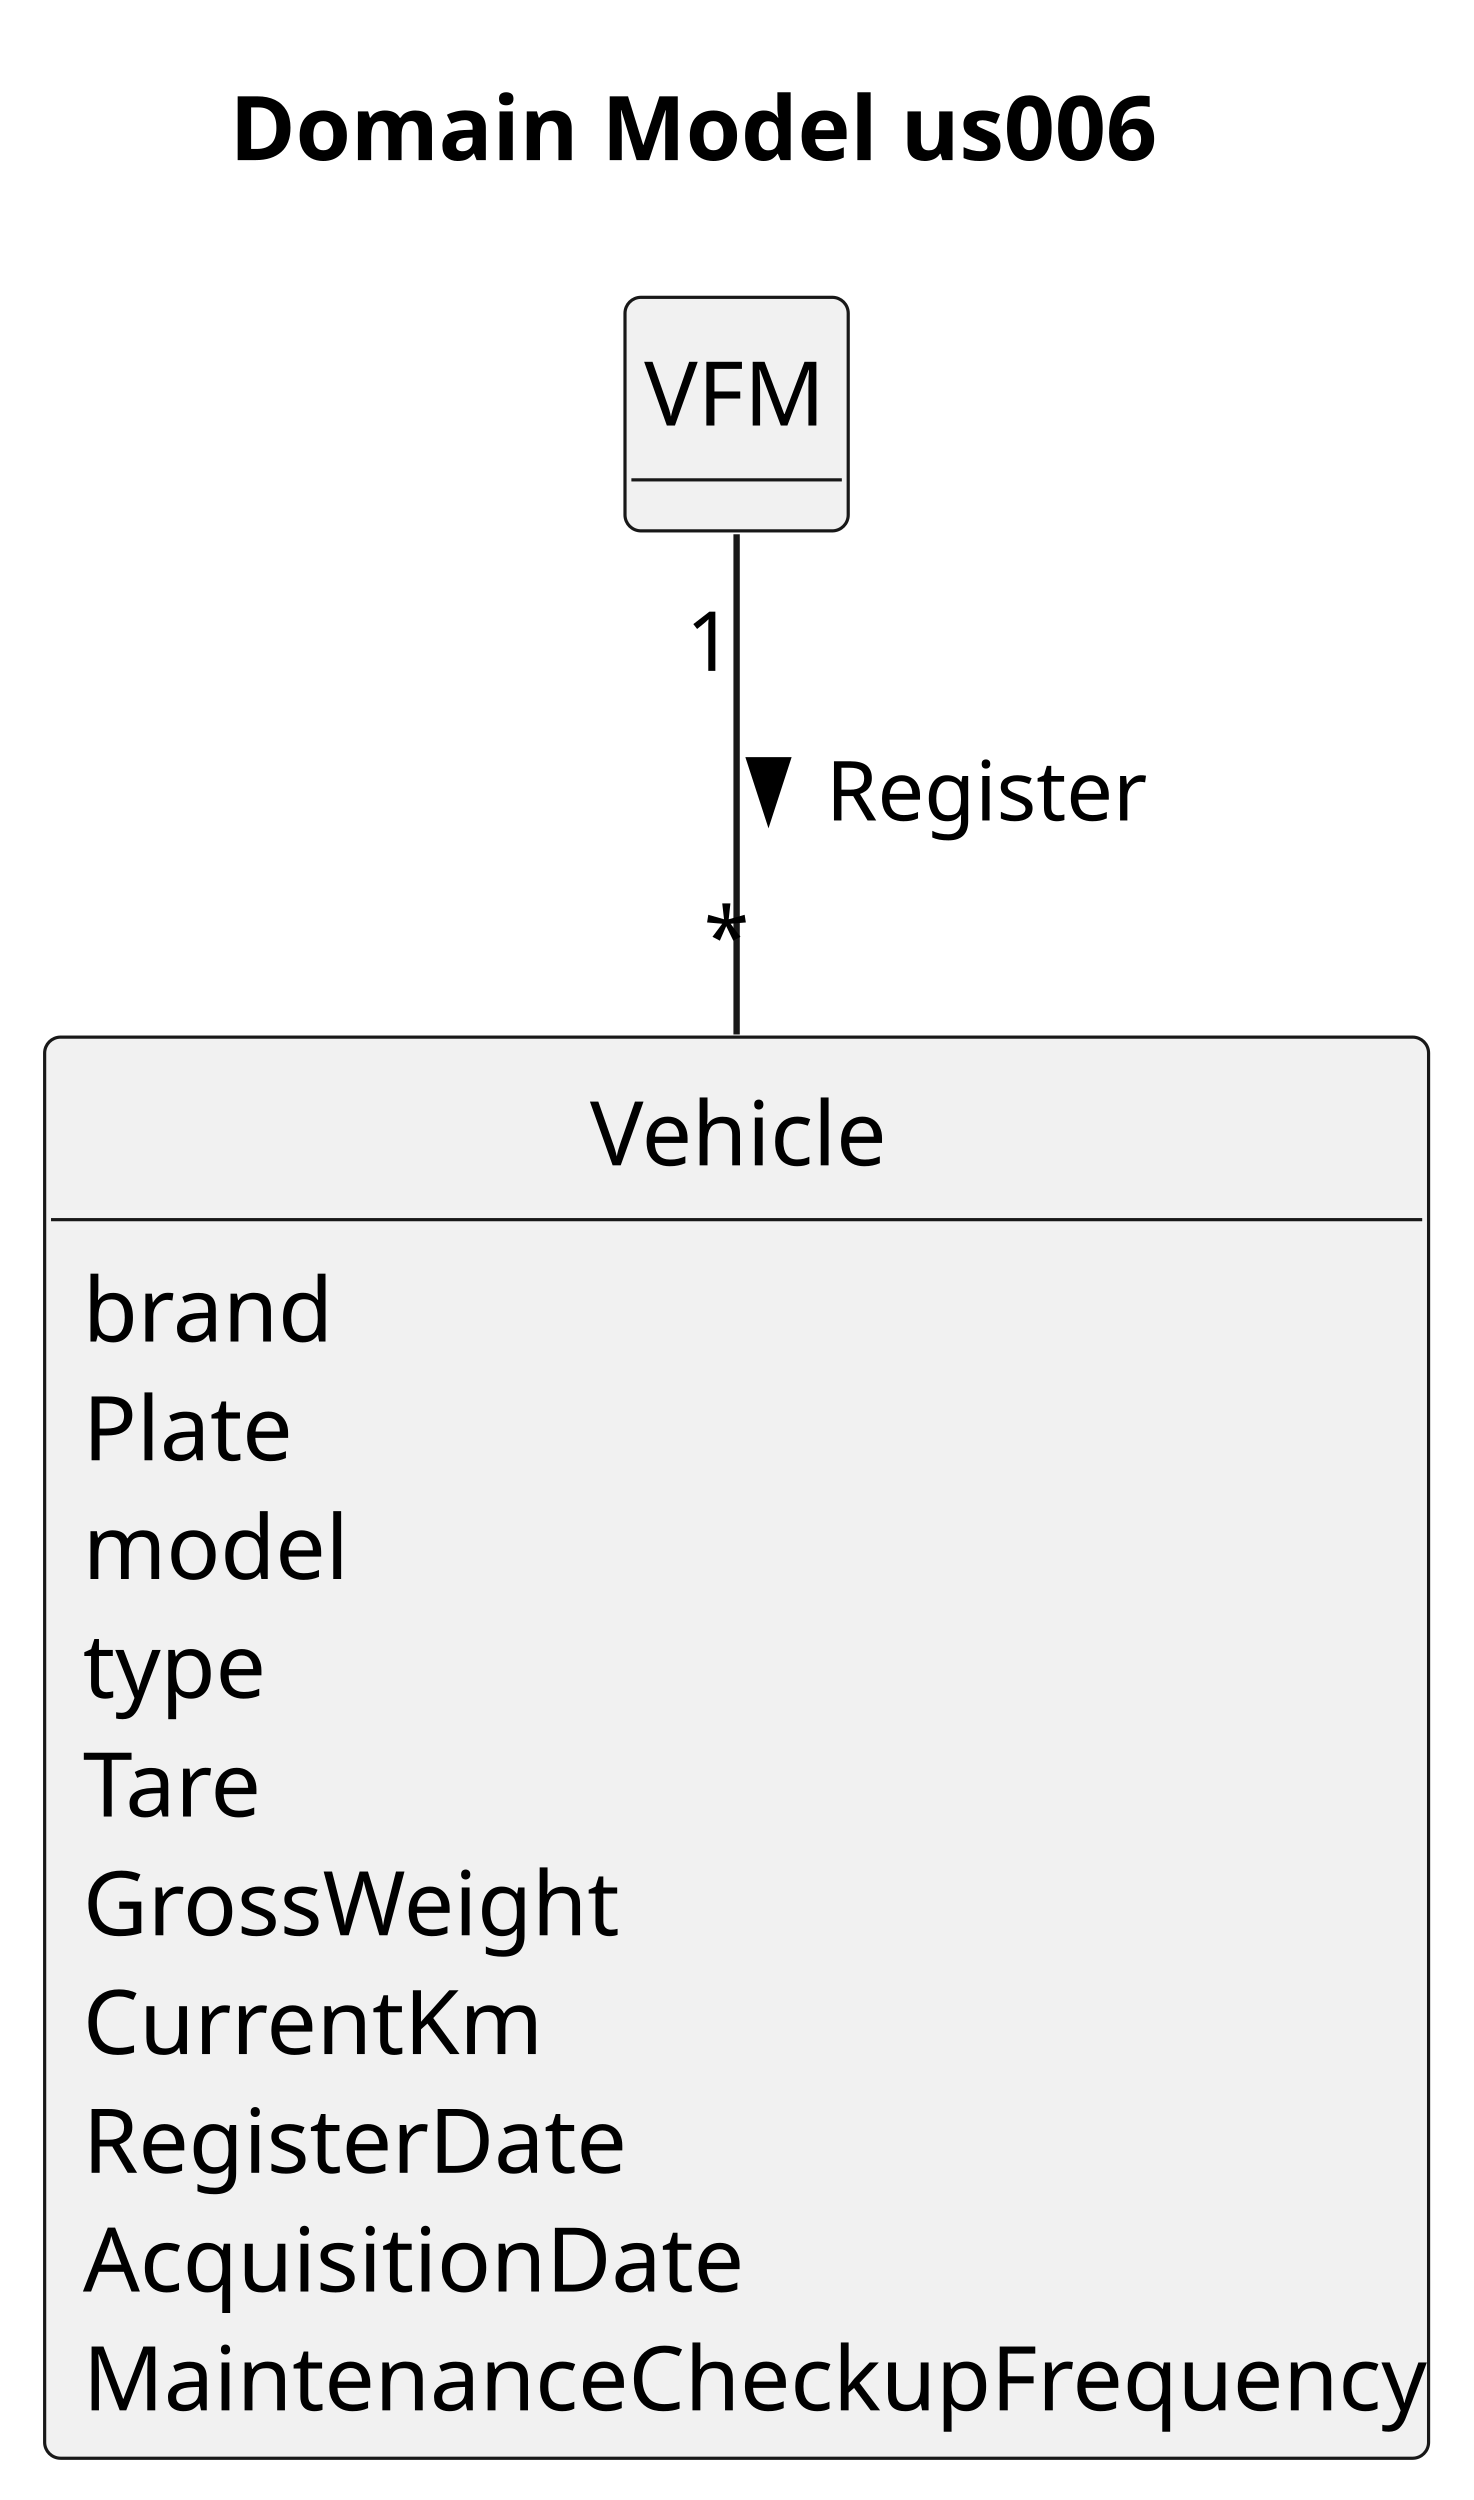
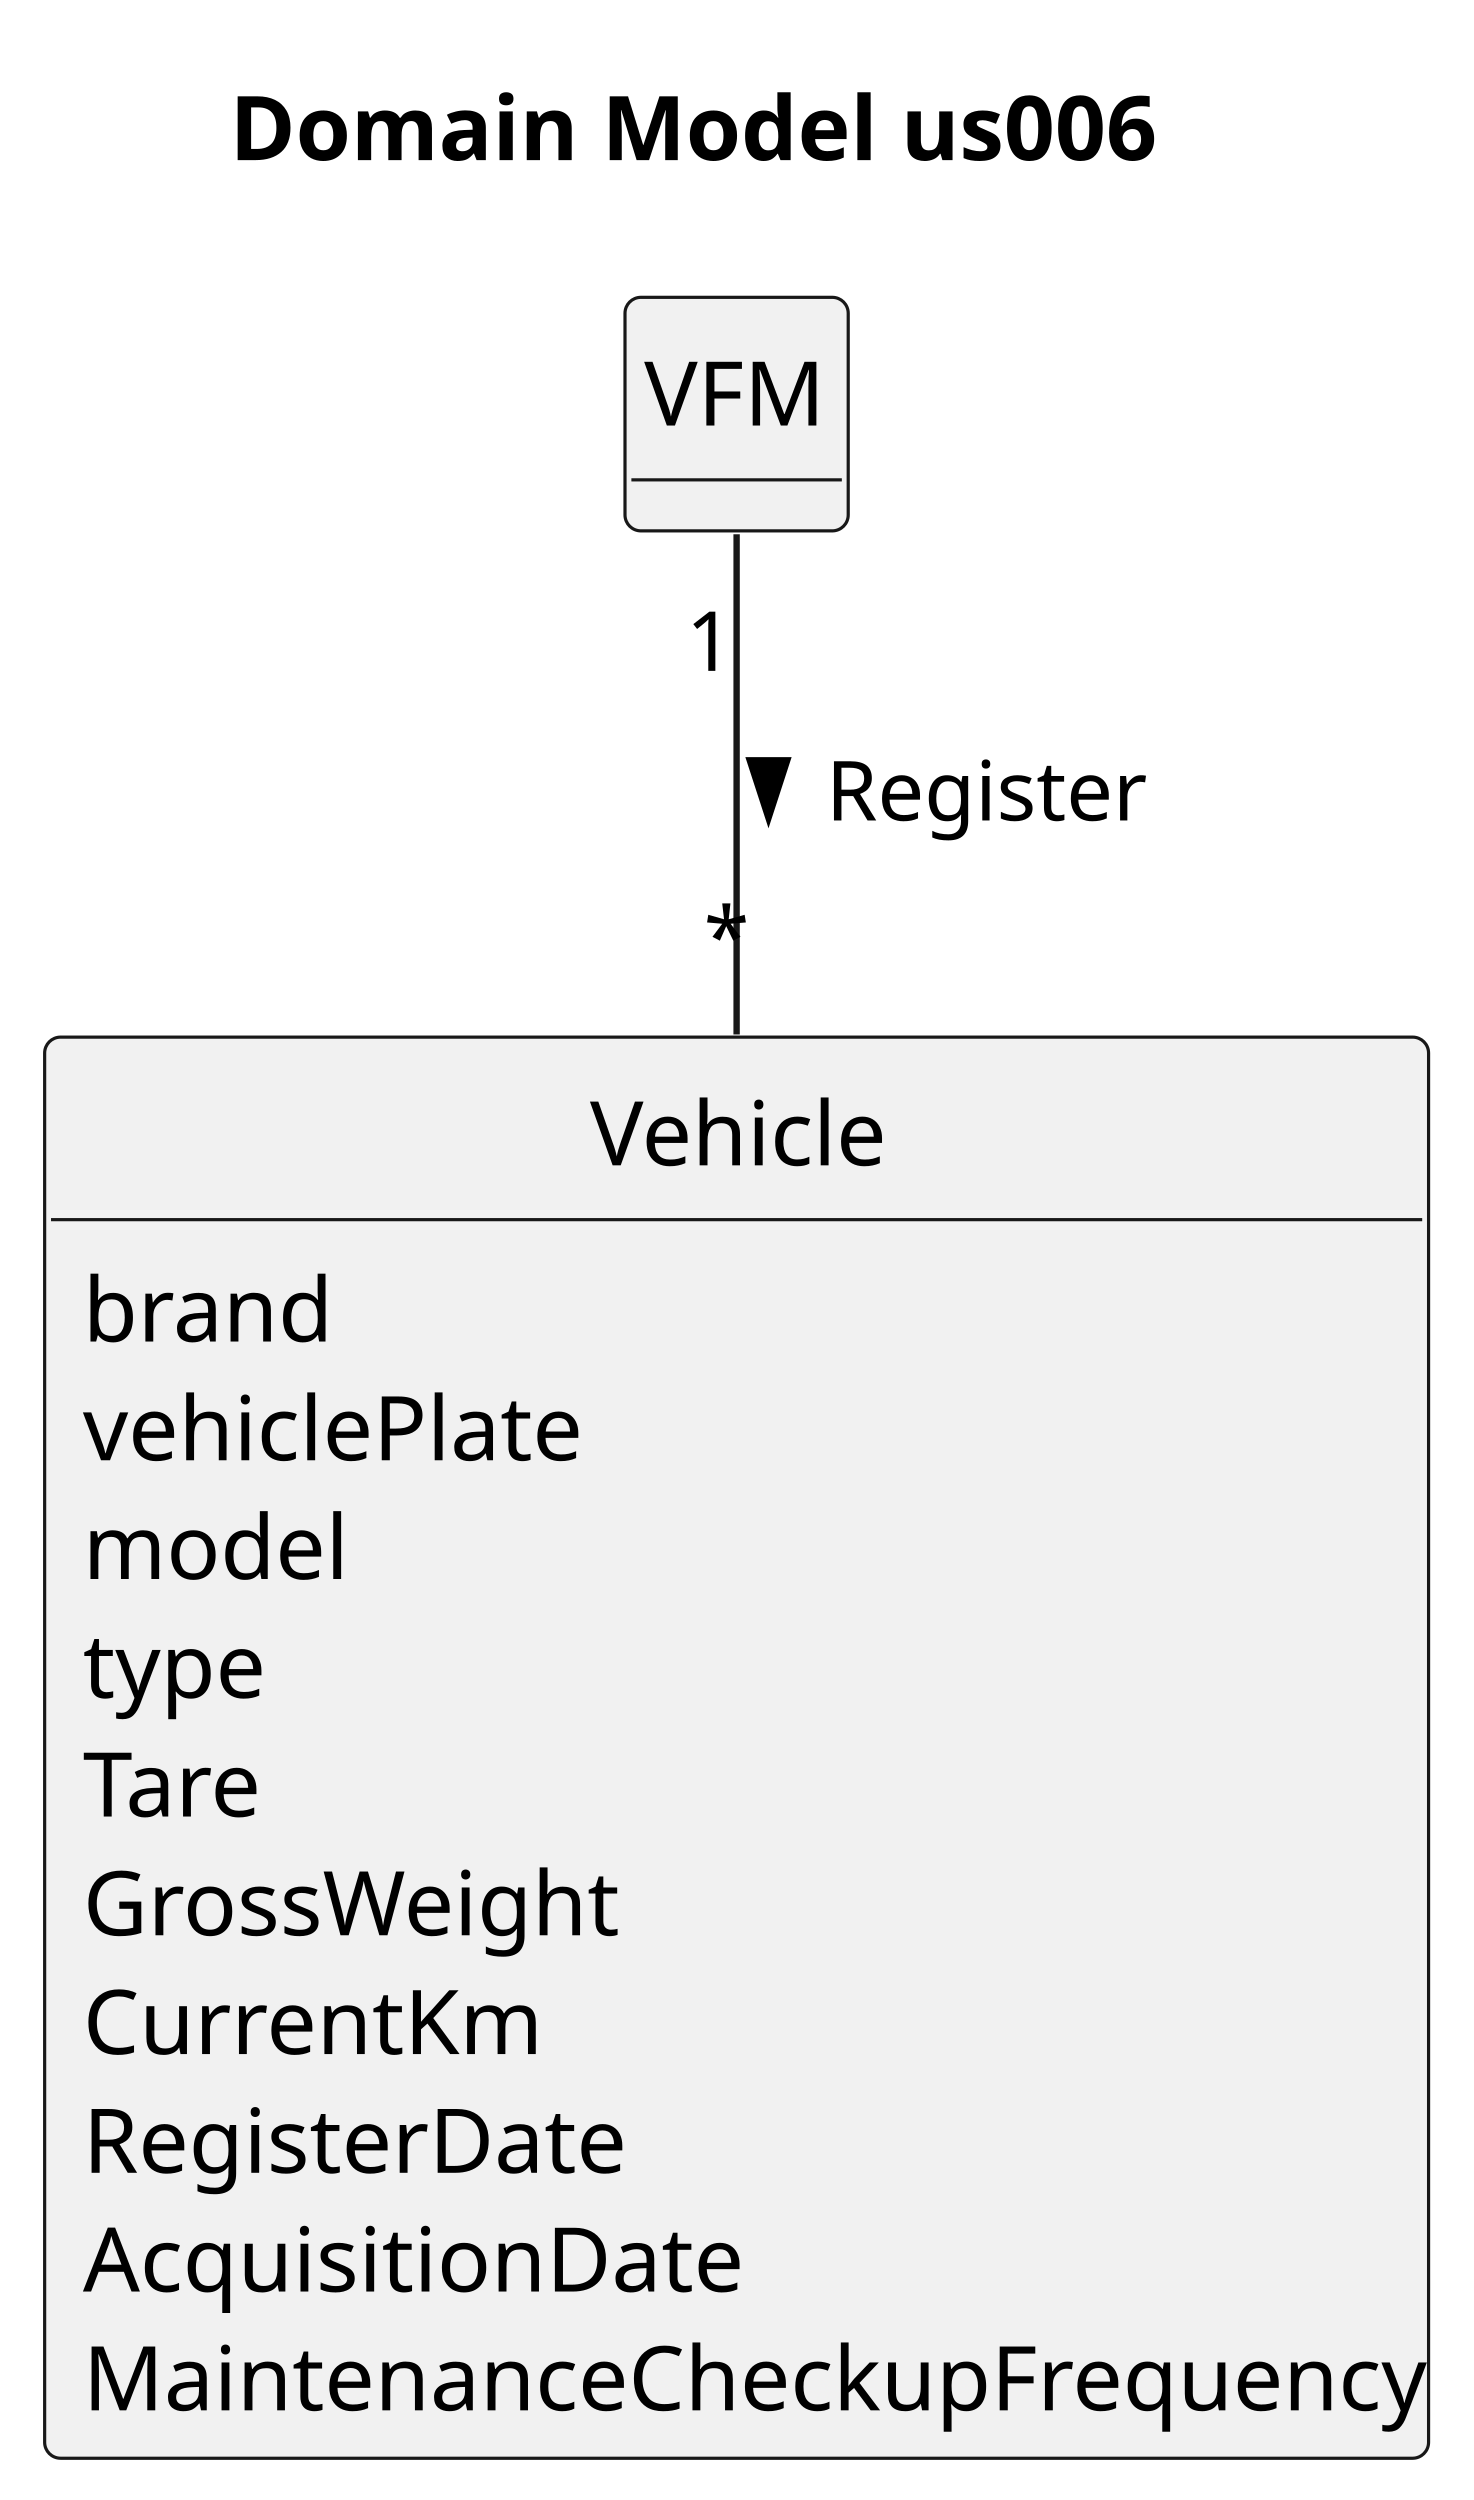
<svg xmlns="http://www.w3.org/2000/svg" contentStyleType="text/css" height="392px" preserveAspectRatio="none" style="width:231px;height:392px;background:#FFFFFF;" version="1.1" viewBox="0 0 231 392" width="231px" zoomAndPan="magnify">
  <defs />
  <g>
    <text fill="#000000" font-family="sans-serif" font-size="14" font-weight="bold" lengthAdjust="spacing" textLength="145" x="36" y="25.107">Domain Model us006</text>
    <g id="elem_VFM">
      <rect codeLine="12" fill="#F1F1F1" height="36.621" id="VFM" rx="2.5" ry="2.5" style="stroke:#181818;stroke-width:0.5;" width="35" x="98" y="46.621" />
      <text fill="#000000" font-family="sans-serif" font-size="14" lengthAdjust="spacing" textLength="29" x="101" y="66.728">VFM</text>
      <line style="stroke:#181818;stroke-width:0.5;" x1="99" x2="132" y1="75.242" y2="75.242" />
    </g>
    <g id="elem_Vehicle">
      <rect codeLine="15" fill="#F1F1F1" height="222.832" id="Vehicle" rx="2.5" ry="2.5" style="stroke:#181818;stroke-width:0.5;" width="217" x="7" y="162.621" />
      <text fill="#000000" font-family="sans-serif" font-size="14" lengthAdjust="spacing" textLength="46" x="92.5" y="182.728">Vehicle</text>
      <line style="stroke:#181818;stroke-width:0.5;" x1="8" x2="223" y1="191.242" y2="191.242" />
      <text fill="#000000" font-family="sans-serif" font-size="14" lengthAdjust="spacing" textLength="37" x="13" y="210.35">brand</text>
-       <text fill="#000000" font-family="sans-serif" font-size="14" lengthAdjust="spacing" textLength="32" x="13" y="228.971">Plate</text>
+       <text fill="#000000" font-family="sans-serif" font-size="14" lengthAdjust="spacing" textLength="76" x="13" y="228.971">vehiclePlate</text>
      <text fill="#000000" font-family="sans-serif" font-size="14" lengthAdjust="spacing" textLength="38" x="13" y="247.592">model</text>
      <text fill="#000000" font-family="sans-serif" font-size="14" lengthAdjust="spacing" textLength="27" x="13" y="266.213">type</text>
      <text fill="#000000" font-family="sans-serif" font-size="14" lengthAdjust="spacing" textLength="30" x="13" y="284.834">Tare</text>
      <text fill="#000000" font-family="sans-serif" font-size="14" lengthAdjust="spacing" textLength="82" x="13" y="303.455">GrossWeight</text>
      <text fill="#000000" font-family="sans-serif" font-size="14" lengthAdjust="spacing" textLength="68" x="13" y="322.076">CurrentKm</text>
      <text fill="#000000" font-family="sans-serif" font-size="14" lengthAdjust="spacing" textLength="83" x="13" y="340.697">RegisterDate</text>
      <text fill="#000000" font-family="sans-serif" font-size="14" lengthAdjust="spacing" textLength="98" x="13" y="359.318">AcquisitionDate</text>
      <text fill="#000000" font-family="sans-serif" font-size="14" lengthAdjust="spacing" textLength="205" x="13" y="377.94">MaintenanceCheckupFrequency</text>
    </g>
    <g id="link_VFM_Vehicle">
      <path codeLine="29" d="M115.5,83.771 C115.5,101.861 115.5,131.591 115.5,162.201 " fill="none" id="VFM-Vehicle" style="stroke:#181818;stroke-width:1.0;" />
      <polygon fill="#000000" points="120.5,128.267,123.439,119.222,117.561,119.222,120.5,128.267" style="stroke:#000000;stroke-width:1.0;" />
      <text fill="#000000" font-family="sans-serif" font-size="13" lengthAdjust="spacing" textLength="48" x="129.5" y="128.649">Register</text>
      <text fill="#000000" font-family="sans-serif" font-size="13" lengthAdjust="spacing" textLength="7" x="107.559" y="105.186">1</text>
      <text fill="#000000" font-family="sans-serif" font-size="13" lengthAdjust="spacing" textLength="5" x="110.34" y="151.53">*</text>
    </g>
  </g>
</svg>
